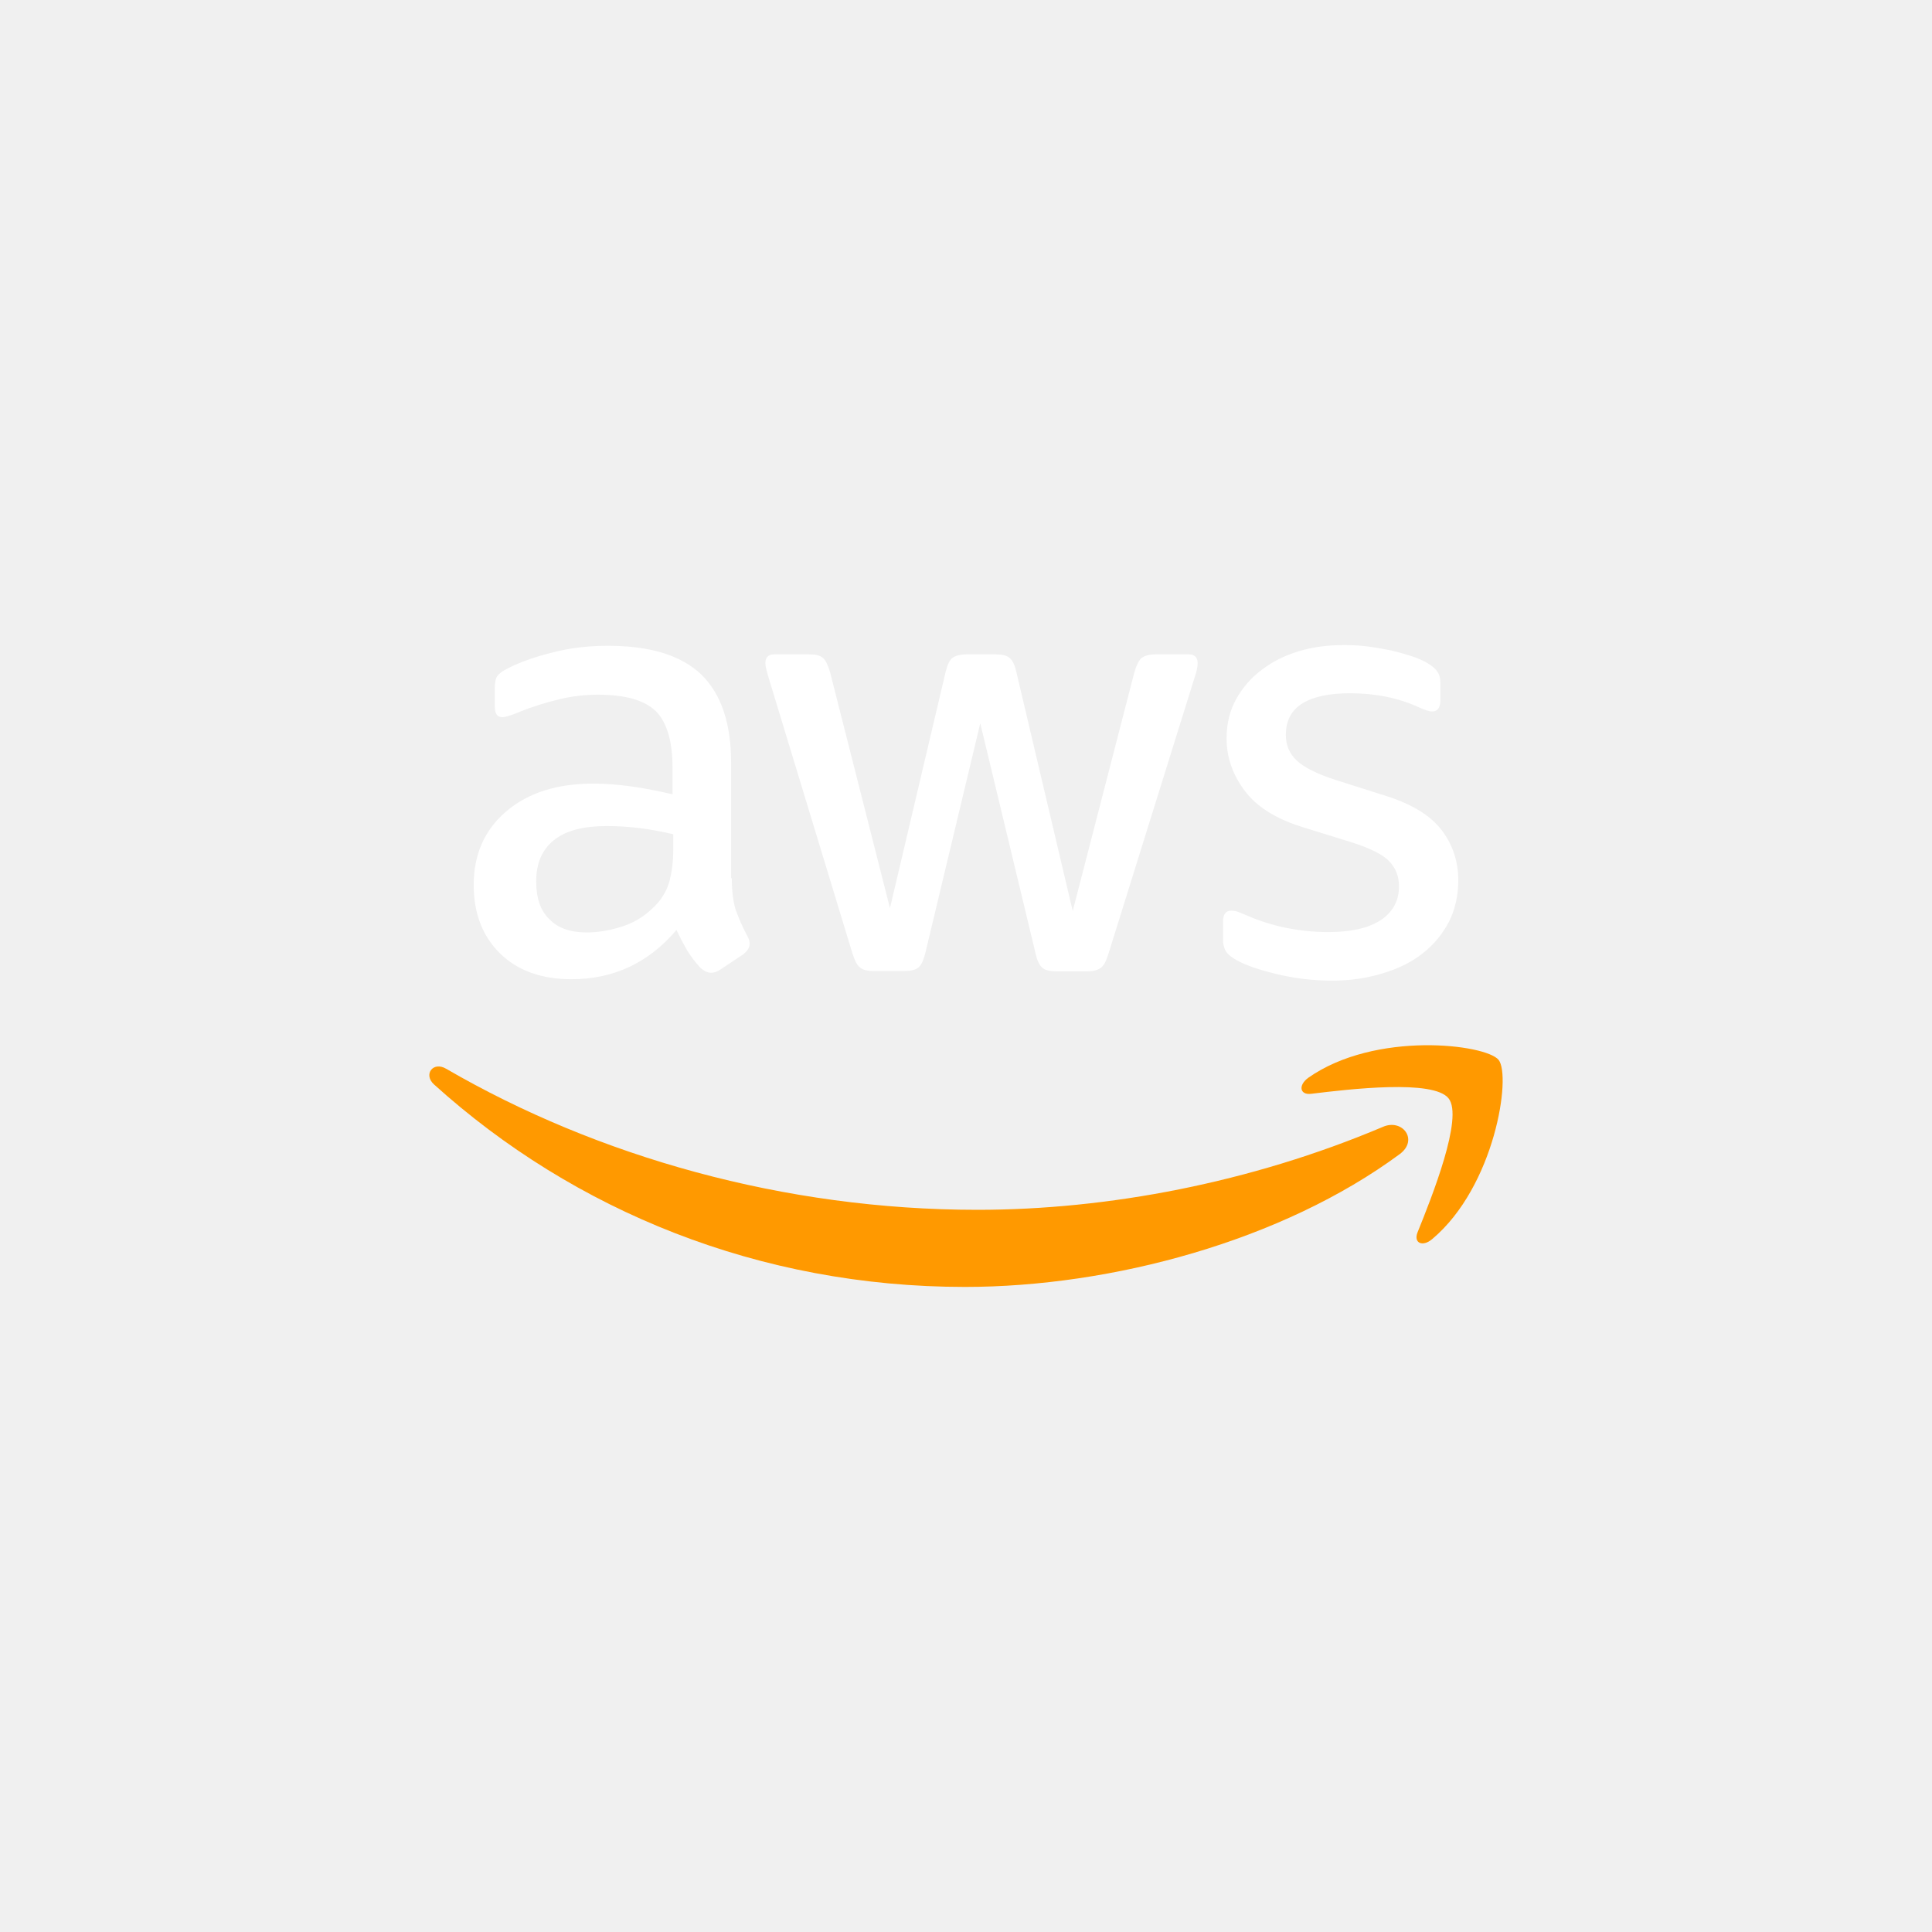
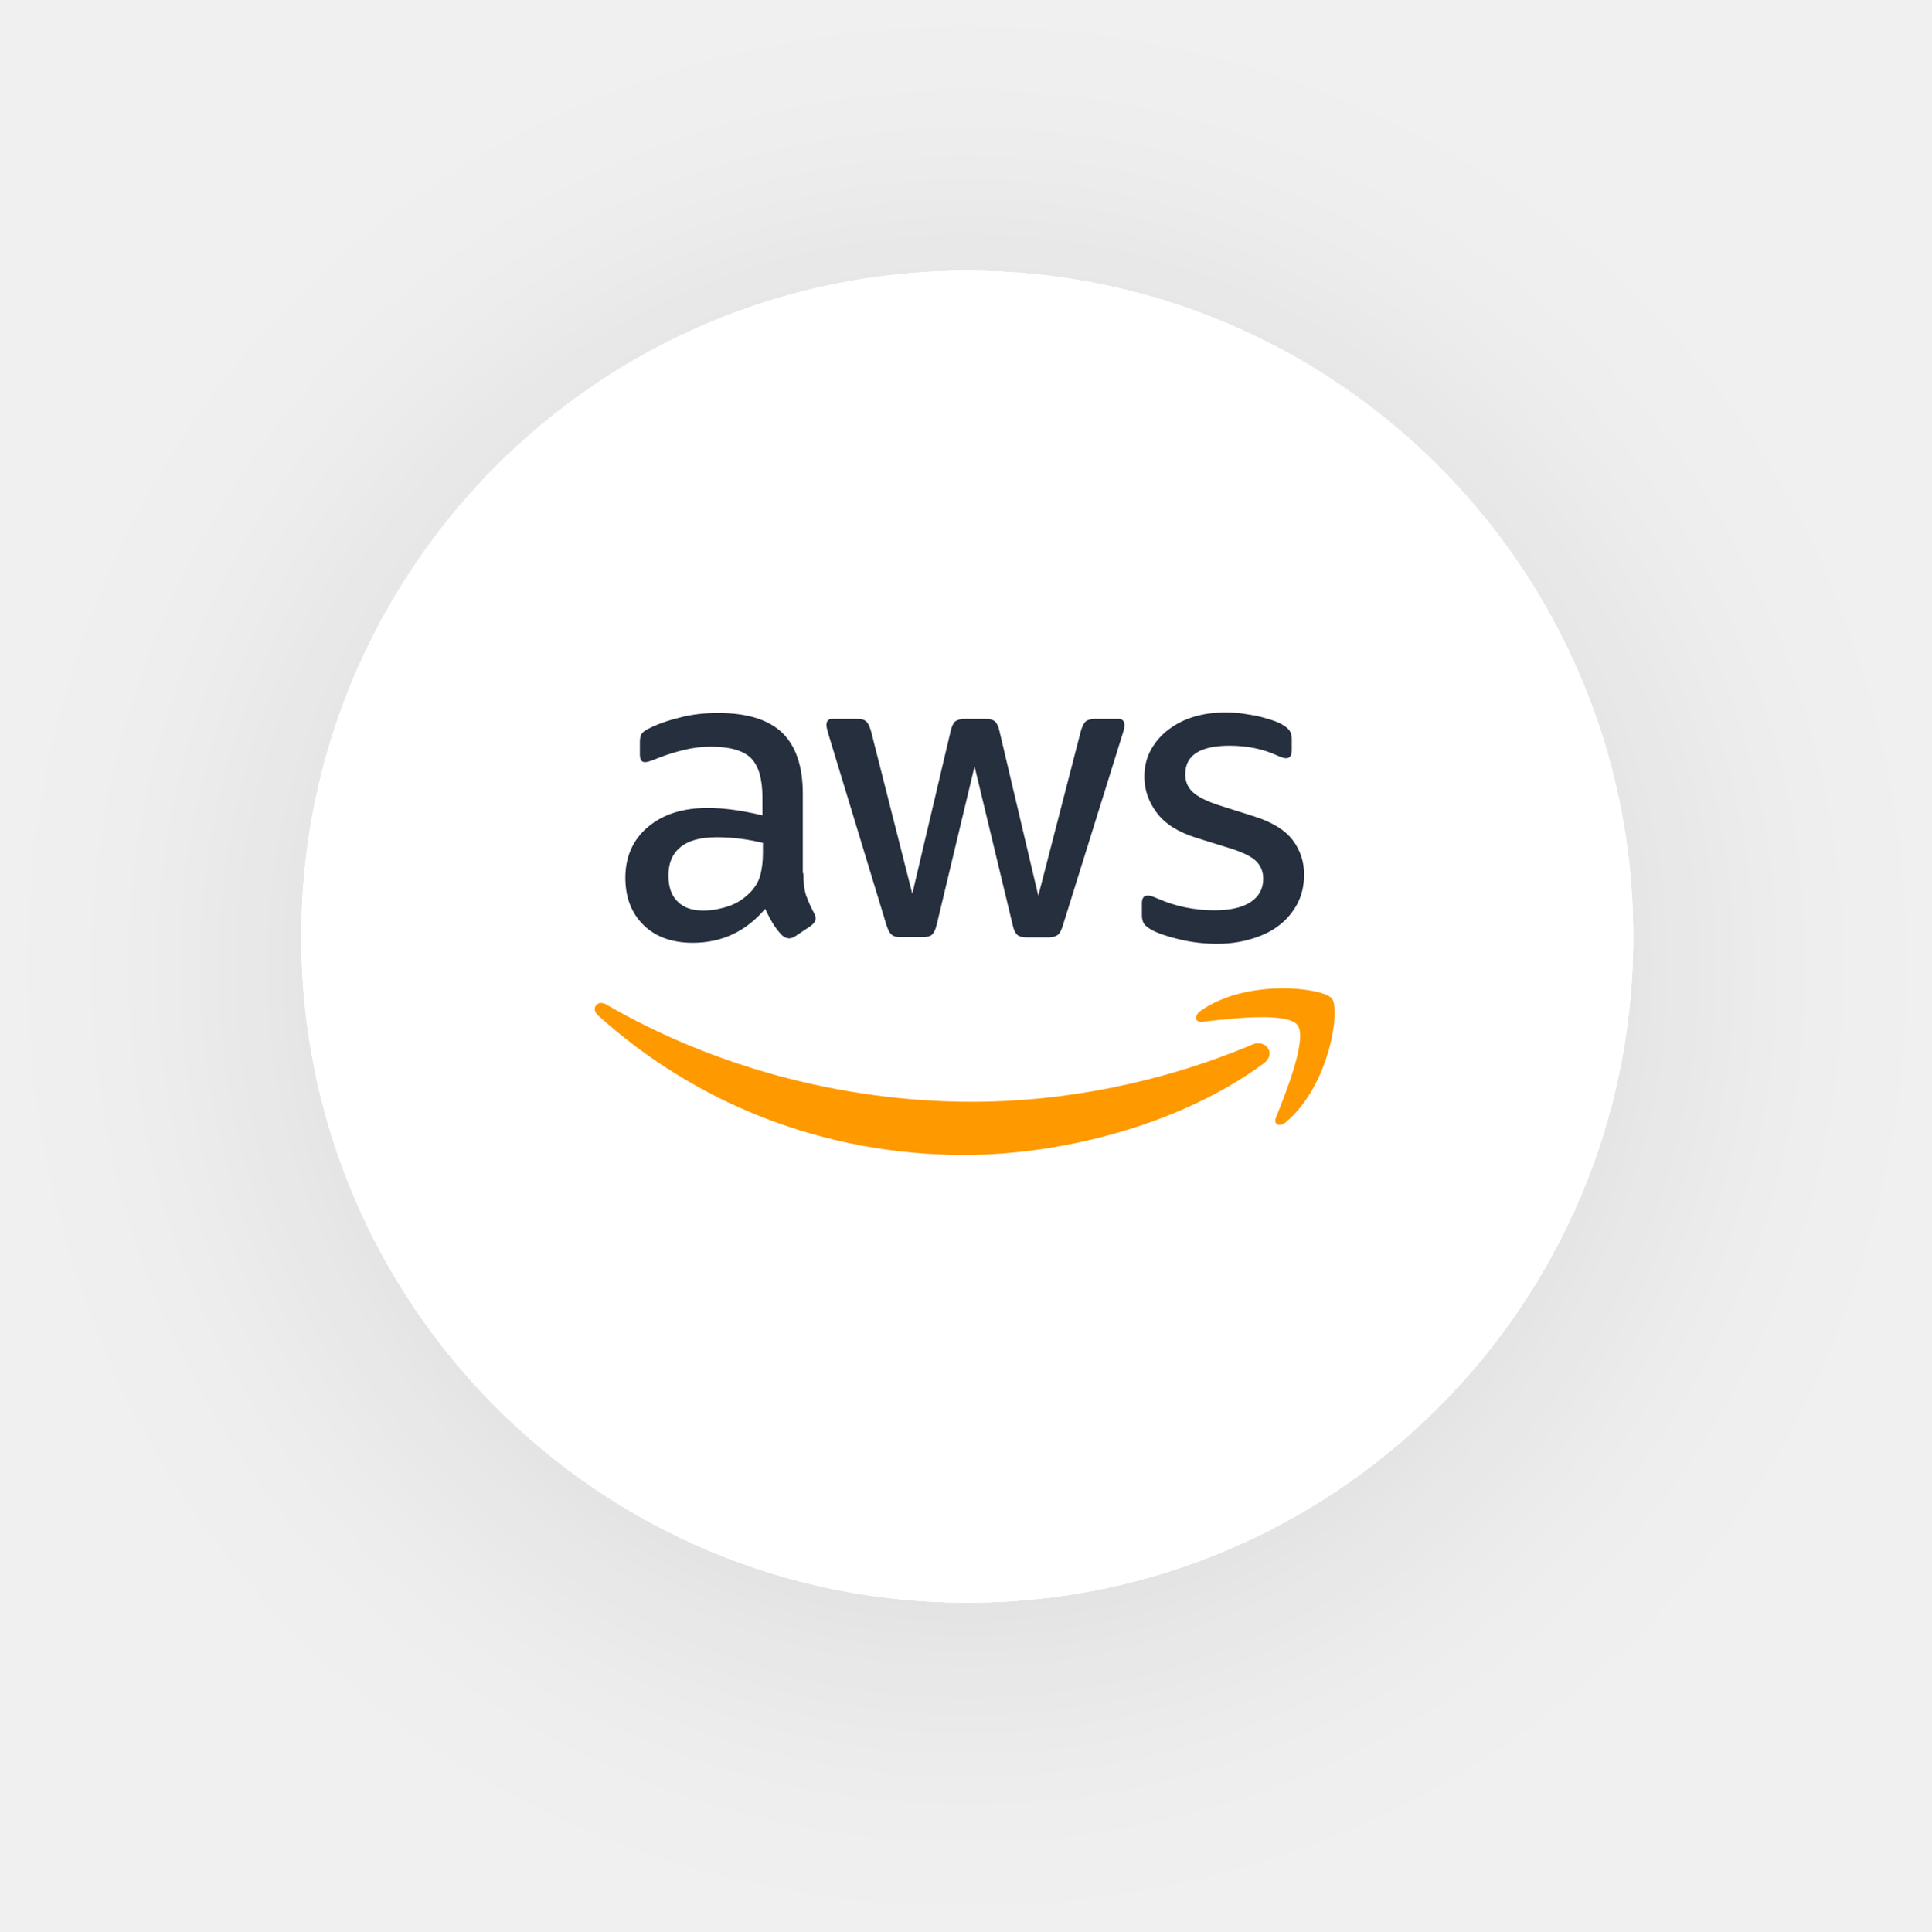
- <svg xmlns="http://www.w3.org/2000/svg" width="180" height="180" viewBox="0 0 180 180" fill="none">
-   <path d="M68.181 81.818C68.181 83.049 68.314 84.047 68.547 84.778C68.813 85.51 69.145 86.308 69.611 87.173C69.777 87.439 69.844 87.705 69.844 87.938C69.844 88.27 69.644 88.603 69.212 88.936L67.117 90.332C66.817 90.532 66.518 90.632 66.252 90.632C65.919 90.632 65.587 90.466 65.254 90.166C64.789 89.667 64.389 89.135 64.057 88.603C63.724 88.038 63.392 87.406 63.026 86.641C60.432 89.701 57.172 91.231 53.248 91.231C50.454 91.231 48.226 90.432 46.596 88.836C44.966 87.239 44.135 85.111 44.135 82.45C44.135 79.623 45.133 77.328 47.161 75.599C49.19 73.869 51.884 73.005 55.31 73.005C56.441 73.005 57.605 73.104 58.835 73.271C60.066 73.437 61.33 73.703 62.66 74.002V71.574C62.66 69.047 62.128 67.284 61.097 66.253C60.033 65.222 58.237 64.723 55.676 64.723C54.512 64.723 53.314 64.856 52.084 65.156C50.853 65.455 49.656 65.821 48.492 66.286C47.959 66.519 47.56 66.652 47.328 66.719C47.095 66.785 46.928 66.818 46.795 66.818C46.33 66.818 46.097 66.486 46.097 65.787V64.158C46.097 63.626 46.164 63.226 46.33 62.994C46.496 62.761 46.795 62.528 47.261 62.295C48.425 61.697 49.822 61.198 51.452 60.798C53.081 60.366 54.811 60.167 56.64 60.167C60.598 60.167 63.492 61.065 65.354 62.861C67.183 64.657 68.115 67.384 68.115 71.042V81.818H68.181ZM54.678 86.874C55.775 86.874 56.906 86.674 58.103 86.275C59.301 85.876 60.365 85.144 61.263 84.146C61.795 83.514 62.194 82.816 62.394 82.018C62.593 81.22 62.727 80.255 62.727 79.124V77.727C61.762 77.495 60.731 77.295 59.667 77.162C58.602 77.029 57.571 76.962 56.54 76.962C54.312 76.962 52.682 77.395 51.585 78.293C50.487 79.191 49.955 80.455 49.955 82.118C49.955 83.681 50.354 84.845 51.186 85.643C51.984 86.475 53.148 86.874 54.678 86.874V86.874ZM81.385 90.466C80.786 90.466 80.387 90.366 80.121 90.133C79.855 89.933 79.622 89.468 79.422 88.836L71.607 63.127C71.407 62.462 71.307 62.029 71.307 61.796C71.307 61.264 71.573 60.965 72.106 60.965H75.365C75.997 60.965 76.429 61.065 76.662 61.297C76.928 61.497 77.128 61.963 77.327 62.594L82.915 84.612L88.103 62.594C88.269 61.929 88.469 61.497 88.735 61.297C89.001 61.098 89.467 60.965 90.065 60.965H92.726C93.358 60.965 93.79 61.065 94.056 61.297C94.323 61.497 94.555 61.963 94.688 62.594L99.943 84.878L105.697 62.594C105.897 61.929 106.129 61.497 106.362 61.297C106.628 61.098 107.061 60.965 107.659 60.965H110.752C111.285 60.965 111.584 61.231 111.584 61.796C111.584 61.963 111.551 62.129 111.517 62.328C111.484 62.528 111.418 62.794 111.285 63.16L103.269 88.869C103.07 89.534 102.837 89.967 102.571 90.166C102.305 90.366 101.872 90.499 101.307 90.499H98.447C97.815 90.499 97.382 90.399 97.116 90.166C96.85 89.933 96.617 89.501 96.484 88.836L91.329 67.384L86.207 88.803C86.041 89.468 85.841 89.9 85.575 90.133C85.309 90.366 84.844 90.466 84.245 90.466H81.385ZM124.123 91.364C122.393 91.364 120.664 91.164 119.001 90.765C117.338 90.366 116.041 89.933 115.176 89.434C114.644 89.135 114.278 88.803 114.145 88.503C114.012 88.204 113.945 87.871 113.945 87.572V85.876C113.945 85.177 114.211 84.845 114.71 84.845C114.91 84.845 115.109 84.878 115.309 84.945C115.509 85.011 115.808 85.144 116.14 85.277C117.271 85.776 118.502 86.175 119.799 86.441C121.129 86.707 122.426 86.84 123.757 86.84C125.852 86.84 127.482 86.475 128.613 85.743C129.743 85.011 130.342 83.947 130.342 82.583C130.342 81.652 130.043 80.887 129.444 80.255C128.845 79.623 127.715 79.058 126.085 78.526L121.262 77.029C118.834 76.264 117.038 75.133 115.941 73.636C114.843 72.173 114.278 70.543 114.278 68.814C114.278 67.417 114.577 66.186 115.176 65.122C115.775 64.058 116.573 63.127 117.571 62.395C118.568 61.63 119.699 61.065 121.03 60.666C122.36 60.266 123.757 60.1 125.22 60.1C125.952 60.1 126.717 60.133 127.448 60.233C128.213 60.333 128.912 60.466 129.61 60.599C130.276 60.765 130.907 60.932 131.506 61.131C132.105 61.331 132.57 61.53 132.903 61.73C133.369 61.996 133.701 62.262 133.901 62.561C134.1 62.827 134.2 63.193 134.2 63.659V65.222C134.2 65.92 133.934 66.286 133.435 66.286C133.169 66.286 132.737 66.153 132.171 65.887C130.276 65.022 128.147 64.59 125.786 64.59C123.89 64.59 122.393 64.889 121.362 65.521C120.331 66.153 119.799 67.118 119.799 68.481C119.799 69.413 120.132 70.211 120.797 70.843C121.462 71.475 122.692 72.107 124.455 72.672L129.178 74.169C131.573 74.934 133.302 75.998 134.333 77.362C135.364 78.725 135.863 80.288 135.863 82.018C135.863 83.448 135.564 84.745 134.998 85.876C134.4 87.007 133.601 88.004 132.57 88.803C131.539 89.634 130.309 90.233 128.879 90.665C127.382 91.131 125.819 91.364 124.123 91.364V91.364Z" fill="white" />
-   <path fill-rule="evenodd" clip-rule="evenodd" d="M130.408 107.527C119.466 115.609 103.568 119.9 89.899 119.9C70.742 119.9 53.48 112.815 40.443 101.042C39.412 100.111 40.343 98.847 41.574 99.578C55.676 107.76 73.07 112.716 91.063 112.716C103.203 112.716 116.539 110.188 128.812 105C130.641 104.168 132.204 106.197 130.408 107.527V107.527Z" fill="#FF9900" />
-   <path fill-rule="evenodd" clip-rule="evenodd" d="M134.965 102.339C133.568 100.543 125.719 101.474 122.16 101.907C121.096 102.04 120.93 101.108 121.894 100.41C128.147 96.02 138.424 97.284 139.621 98.747C140.818 100.244 139.288 110.521 133.435 115.443C132.537 116.208 131.672 115.809 132.071 114.811C133.402 111.519 136.362 104.102 134.965 102.339V102.339Z" fill="#FF9900" />
+ <svg xmlns="http://www.w3.org/2000/svg" width="261" height="261" viewBox="0 0 261 261" fill="none">
+   <g filter="url(#filter0_d_30_889)">
+     <rect x="40.725" y="36.594" width="180" height="180" rx="90" fill="white" />
+     <rect x="41.225" y="37.094" width="179" height="179" rx="89.5" stroke="white" />
+   </g>
+   <path d="M108.562 118.006C108.562 119.237 108.695 120.235 108.928 120.966C109.194 121.698 109.526 122.496 109.992 123.361C110.158 123.627 110.225 123.893 110.225 124.126C110.225 124.458 110.025 124.791 109.593 125.124L107.498 126.521C107.198 126.72 106.899 126.82 106.633 126.82C106.3 126.82 105.968 126.654 105.635 126.354C105.169 125.855 104.77 125.323 104.438 124.791C104.105 124.226 103.773 123.594 103.407 122.829C100.813 125.889 97.553 127.418 93.629 127.418C90.835 127.418 88.606 126.62 86.977 125.024C85.347 123.427 84.516 121.299 84.516 118.638C84.516 115.811 85.513 113.516 87.542 111.787C89.571 110.057 92.265 109.193 95.691 109.193C96.821 109.193 97.986 109.292 99.216 109.459C100.447 109.625 101.711 109.891 103.041 110.19V107.762C103.041 105.235 102.509 103.472 101.478 102.441C100.413 101.41 98.617 100.911 96.056 100.911C94.892 100.911 93.695 101.044 92.465 101.343C91.234 101.643 90.037 102.009 88.873 102.474C88.34 102.707 87.941 102.84 87.709 102.907C87.476 102.973 87.309 103.006 87.176 103.006C86.711 103.006 86.478 102.674 86.478 101.975V100.346C86.478 99.814 86.544 99.414 86.711 99.182C86.877 98.949 87.176 98.716 87.642 98.483C88.806 97.885 90.203 97.386 91.833 96.987C93.462 96.554 95.192 96.355 97.021 96.355C100.979 96.355 103.872 97.253 105.735 99.049C107.564 100.845 108.495 103.572 108.495 107.23V118.006H108.562ZM95.059 123.062C96.156 123.062 97.287 122.862 98.484 122.463C99.682 122.064 100.746 121.332 101.644 120.334C102.176 119.702 102.575 119.004 102.775 118.206C102.974 117.408 103.107 116.443 103.107 115.312V113.915C102.143 113.683 101.112 113.483 100.048 113.35C98.983 113.217 97.952 113.15 96.921 113.15C94.693 113.15 93.063 113.583 91.966 114.481C90.868 115.379 90.336 116.643 90.336 118.306C90.336 119.869 90.735 121.033 91.567 121.831C92.365 122.662 93.529 123.062 95.059 123.062V123.062ZM121.766 126.654C121.167 126.654 120.768 126.554 120.502 126.321C120.236 126.121 120.003 125.656 119.803 125.024L111.988 99.315C111.788 98.65 111.688 98.217 111.688 97.984C111.688 97.452 111.954 97.153 112.486 97.153H115.746C116.378 97.153 116.81 97.253 117.043 97.485C117.309 97.685 117.509 98.151 117.708 98.782L123.296 120.8L128.484 98.782C128.65 98.117 128.85 97.685 129.116 97.485C129.382 97.286 129.848 97.153 130.446 97.153H133.107C133.739 97.153 134.171 97.253 134.437 97.485C134.703 97.685 134.936 98.151 135.069 98.782L140.324 121.066L146.078 98.782C146.278 98.117 146.51 97.685 146.743 97.485C147.009 97.286 147.442 97.153 148.04 97.153H151.133C151.665 97.153 151.965 97.419 151.965 97.984C151.965 98.151 151.932 98.317 151.898 98.516C151.865 98.716 151.799 98.982 151.665 99.348L143.65 125.057C143.451 125.722 143.218 126.155 142.952 126.354C142.686 126.554 142.253 126.687 141.688 126.687H138.828C138.196 126.687 137.763 126.587 137.497 126.354C137.231 126.121 136.998 125.689 136.865 125.024L131.71 103.572L126.588 124.991C126.422 125.656 126.222 126.088 125.956 126.321C125.69 126.554 125.225 126.654 124.626 126.654H121.766ZM164.503 127.552C162.774 127.552 161.045 127.352 159.382 126.953C157.719 126.554 156.422 126.121 155.557 125.623C155.025 125.323 154.659 124.991 154.526 124.691C154.393 124.392 154.326 124.059 154.326 123.76V122.064C154.326 121.365 154.592 121.033 155.091 121.033C155.291 121.033 155.49 121.066 155.69 121.133C155.889 121.199 156.189 121.332 156.521 121.465C157.652 121.964 158.883 122.363 160.18 122.629C161.51 122.895 162.807 123.028 164.138 123.028C166.233 123.028 167.863 122.662 168.993 121.931C170.124 121.199 170.723 120.135 170.723 118.771C170.723 117.84 170.424 117.075 169.825 116.443C169.226 115.811 168.095 115.246 166.466 114.714L161.643 113.217C159.215 112.452 157.419 111.321 156.322 109.824C155.224 108.361 154.659 106.731 154.659 105.002C154.659 103.605 154.958 102.374 155.557 101.31C156.155 100.246 156.954 99.315 157.951 98.583C158.949 97.818 160.08 97.253 161.41 96.853C162.741 96.454 164.138 96.288 165.601 96.288C166.333 96.288 167.098 96.321 167.829 96.421C168.594 96.521 169.293 96.654 169.991 96.787C170.656 96.953 171.288 97.12 171.887 97.319C172.486 97.519 172.951 97.718 173.284 97.918C173.749 98.184 174.082 98.45 174.282 98.749C174.481 99.015 174.581 99.381 174.581 99.847V101.41C174.581 102.108 174.315 102.474 173.816 102.474C173.55 102.474 173.118 102.341 172.552 102.075C170.656 101.21 168.528 100.778 166.166 100.778C164.271 100.778 162.774 101.077 161.743 101.709C160.712 102.341 160.18 103.306 160.18 104.669C160.18 105.601 160.512 106.399 161.178 107.031C161.843 107.663 163.073 108.295 164.836 108.86L169.559 110.357C171.953 111.122 173.683 112.186 174.714 113.549C175.745 114.913 176.244 116.476 176.244 118.206C176.244 119.636 175.945 120.933 175.379 122.064C174.78 123.195 173.982 124.192 172.951 124.991C171.92 125.822 170.69 126.421 169.259 126.853C167.763 127.319 166.2 127.552 164.503 127.552V127.552Z" fill="#252F3E" />
+   <path fill-rule="evenodd" clip-rule="evenodd" d="M170.789 143.715C159.847 151.797 143.949 156.088 130.28 156.088C111.123 156.088 93.861 149.003 80.824 137.23C79.793 136.299 80.724 135.035 81.955 135.766C96.056 143.948 113.451 148.904 131.444 148.904C143.583 148.904 156.92 146.376 169.193 141.188C171.022 140.356 172.585 142.385 170.789 143.715V143.715Z" fill="#FF9900" />
+   <path fill-rule="evenodd" clip-rule="evenodd" d="M175.346 138.527C173.949 136.731 166.1 137.662 162.541 138.095C161.477 138.228 161.311 137.296 162.275 136.598C168.528 132.208 178.805 133.472 180.002 134.935C181.199 136.432 179.669 146.709 173.816 151.631C172.918 152.396 172.053 151.997 172.452 150.999C173.783 147.706 176.743 140.29 175.346 138.527V138.527Z" fill="#FF9900" />
+   <defs>
+     <filter id="filter0_d_30_889" x="0.725" y="0.594" width="260" height="260" filterUnits="userSpaceOnUse" color-interpolation-filters="sRGB">
+       <feFlood flood-opacity="0" result="BackgroundImageFix" />
+       <feColorMatrix in="SourceAlpha" type="matrix" values="0 0 0 0 0 0 0 0 0 0 0 0 0 0 0 0 0 0 127 0" result="hardAlpha" />
+       <feOffset dy="4" />
+       <feGaussianBlur stdDeviation="20" />
+       <feComposite in2="hardAlpha" operator="out" />
+       <feColorMatrix type="matrix" values="0 0 0 0 0.037 0 0 0 0 0.035 0 0 0 0 0.048 0 0 0 0.1 0" />
+       <feBlend mode="normal" in2="BackgroundImageFix" result="effect1_dropShadow_30_889" />
+       <feBlend mode="normal" in="SourceGraphic" in2="effect1_dropShadow_30_889" result="shape" />
+     </filter>
+   </defs>
</svg>
